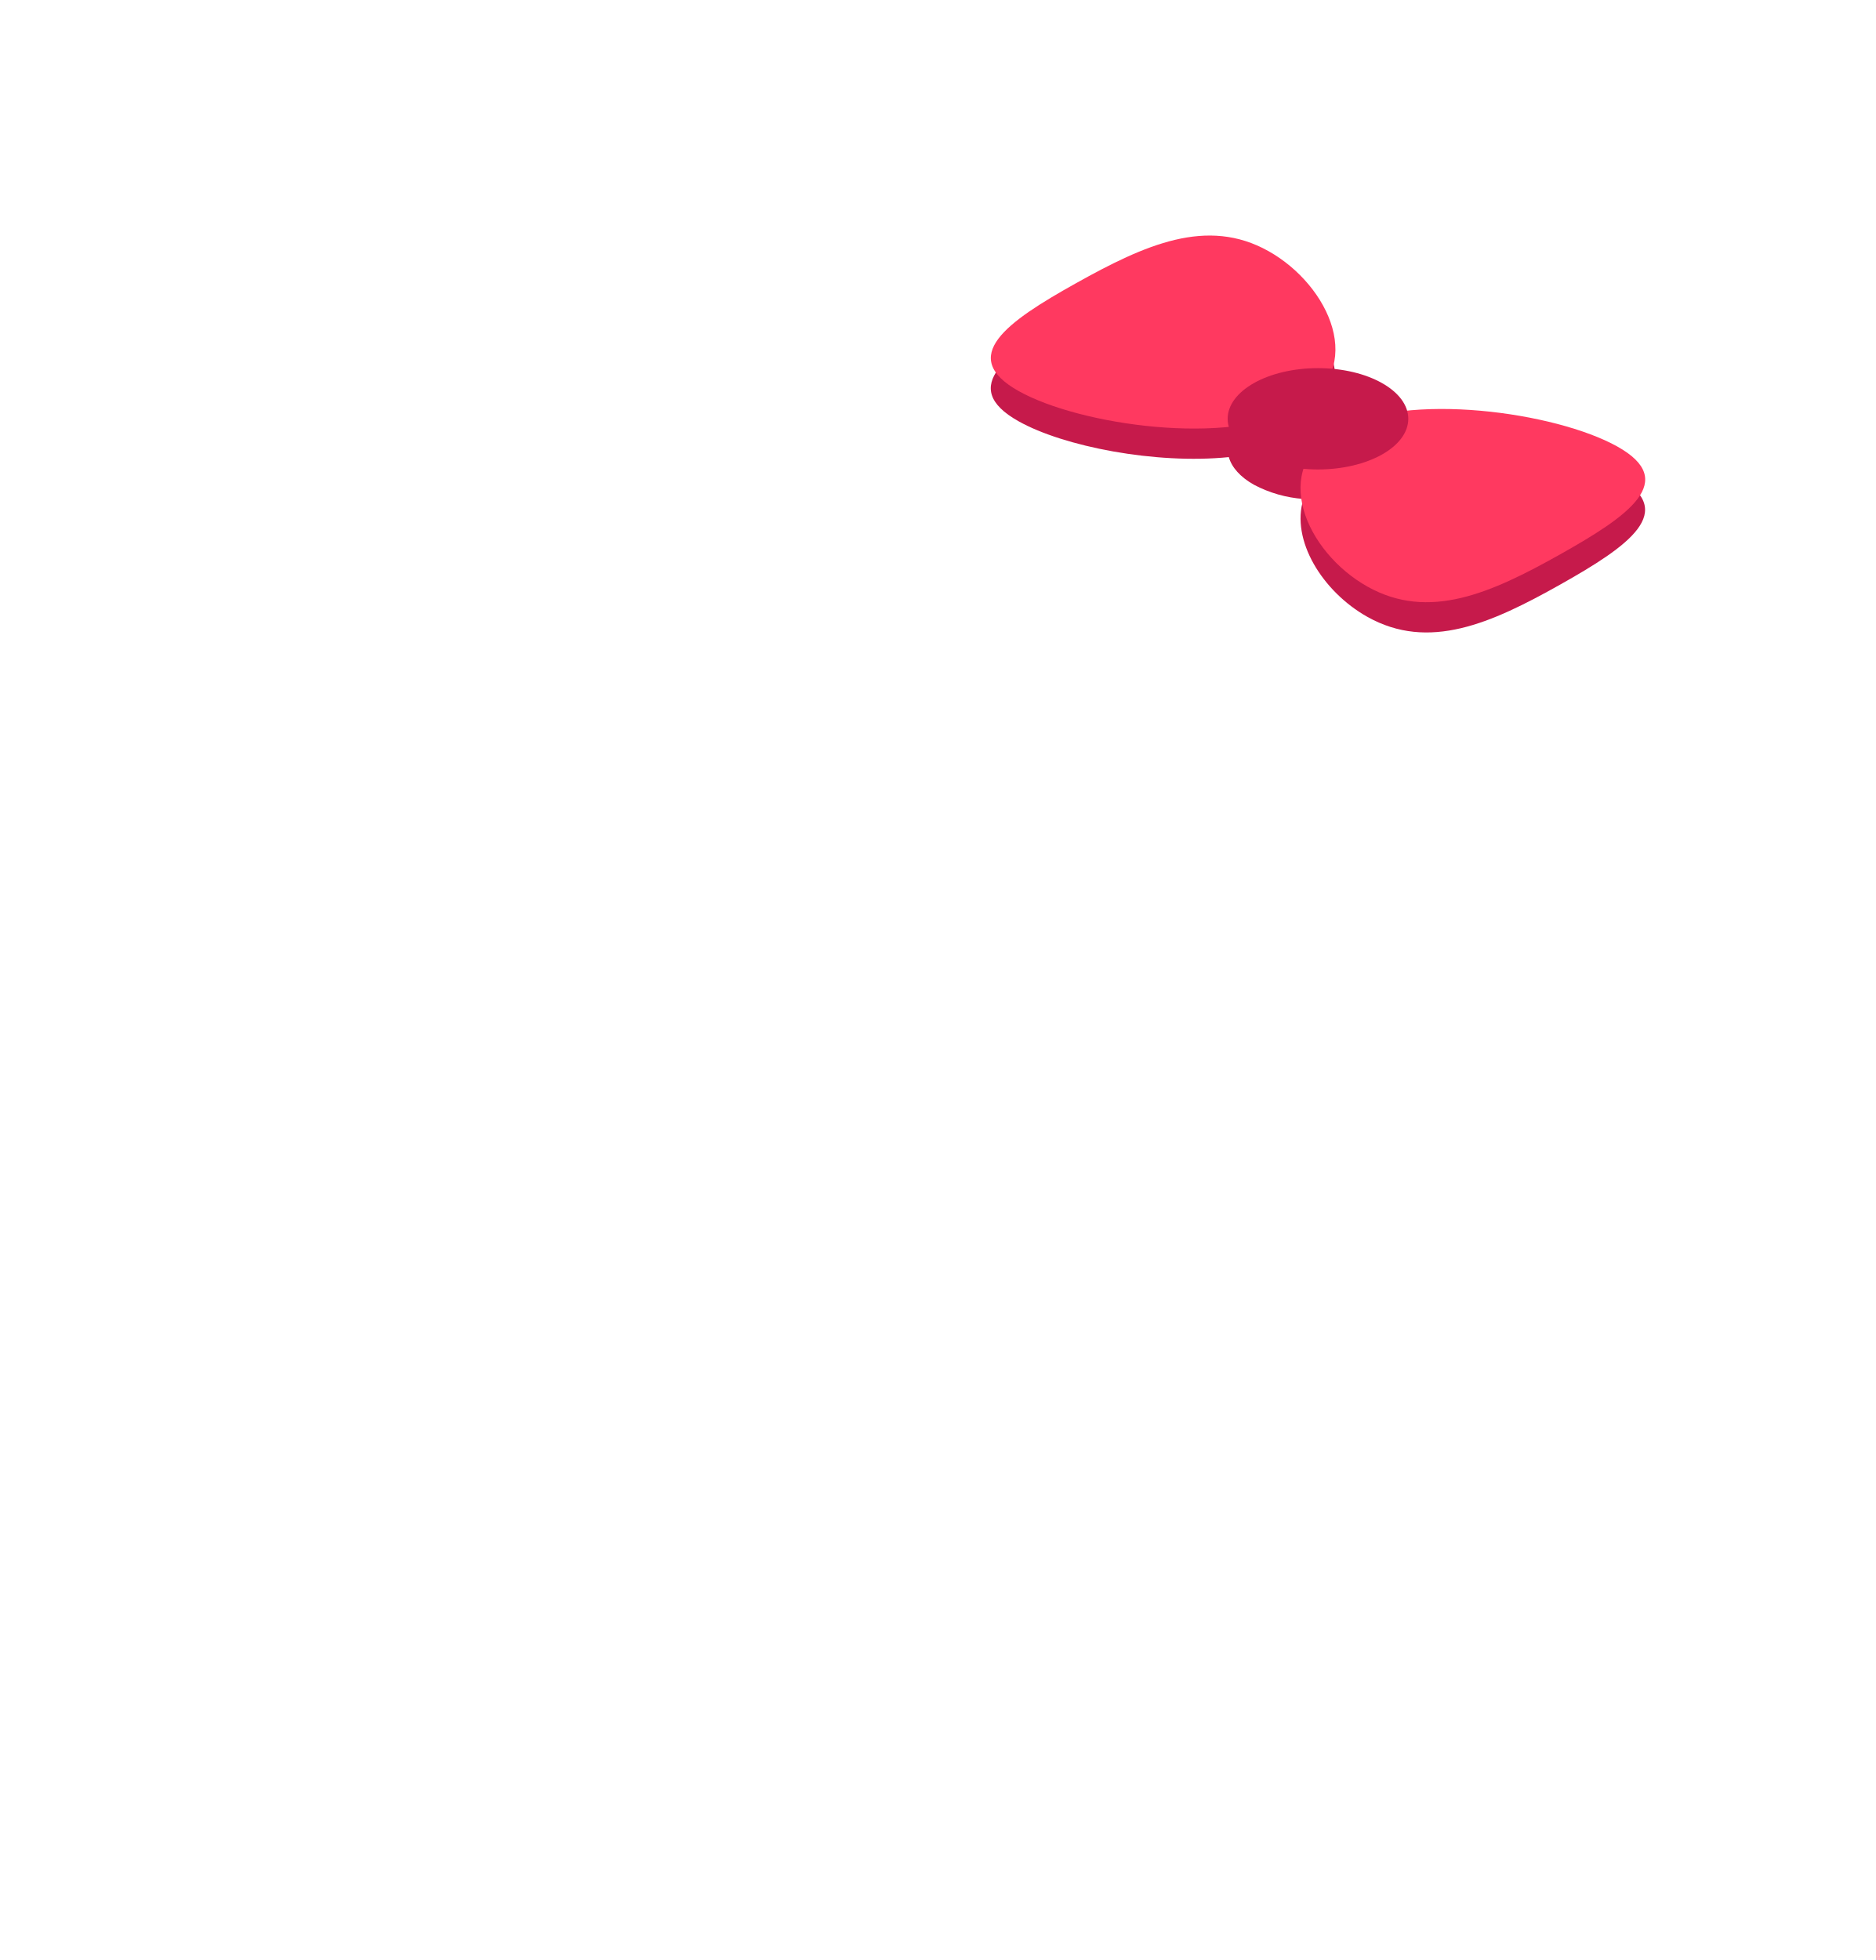
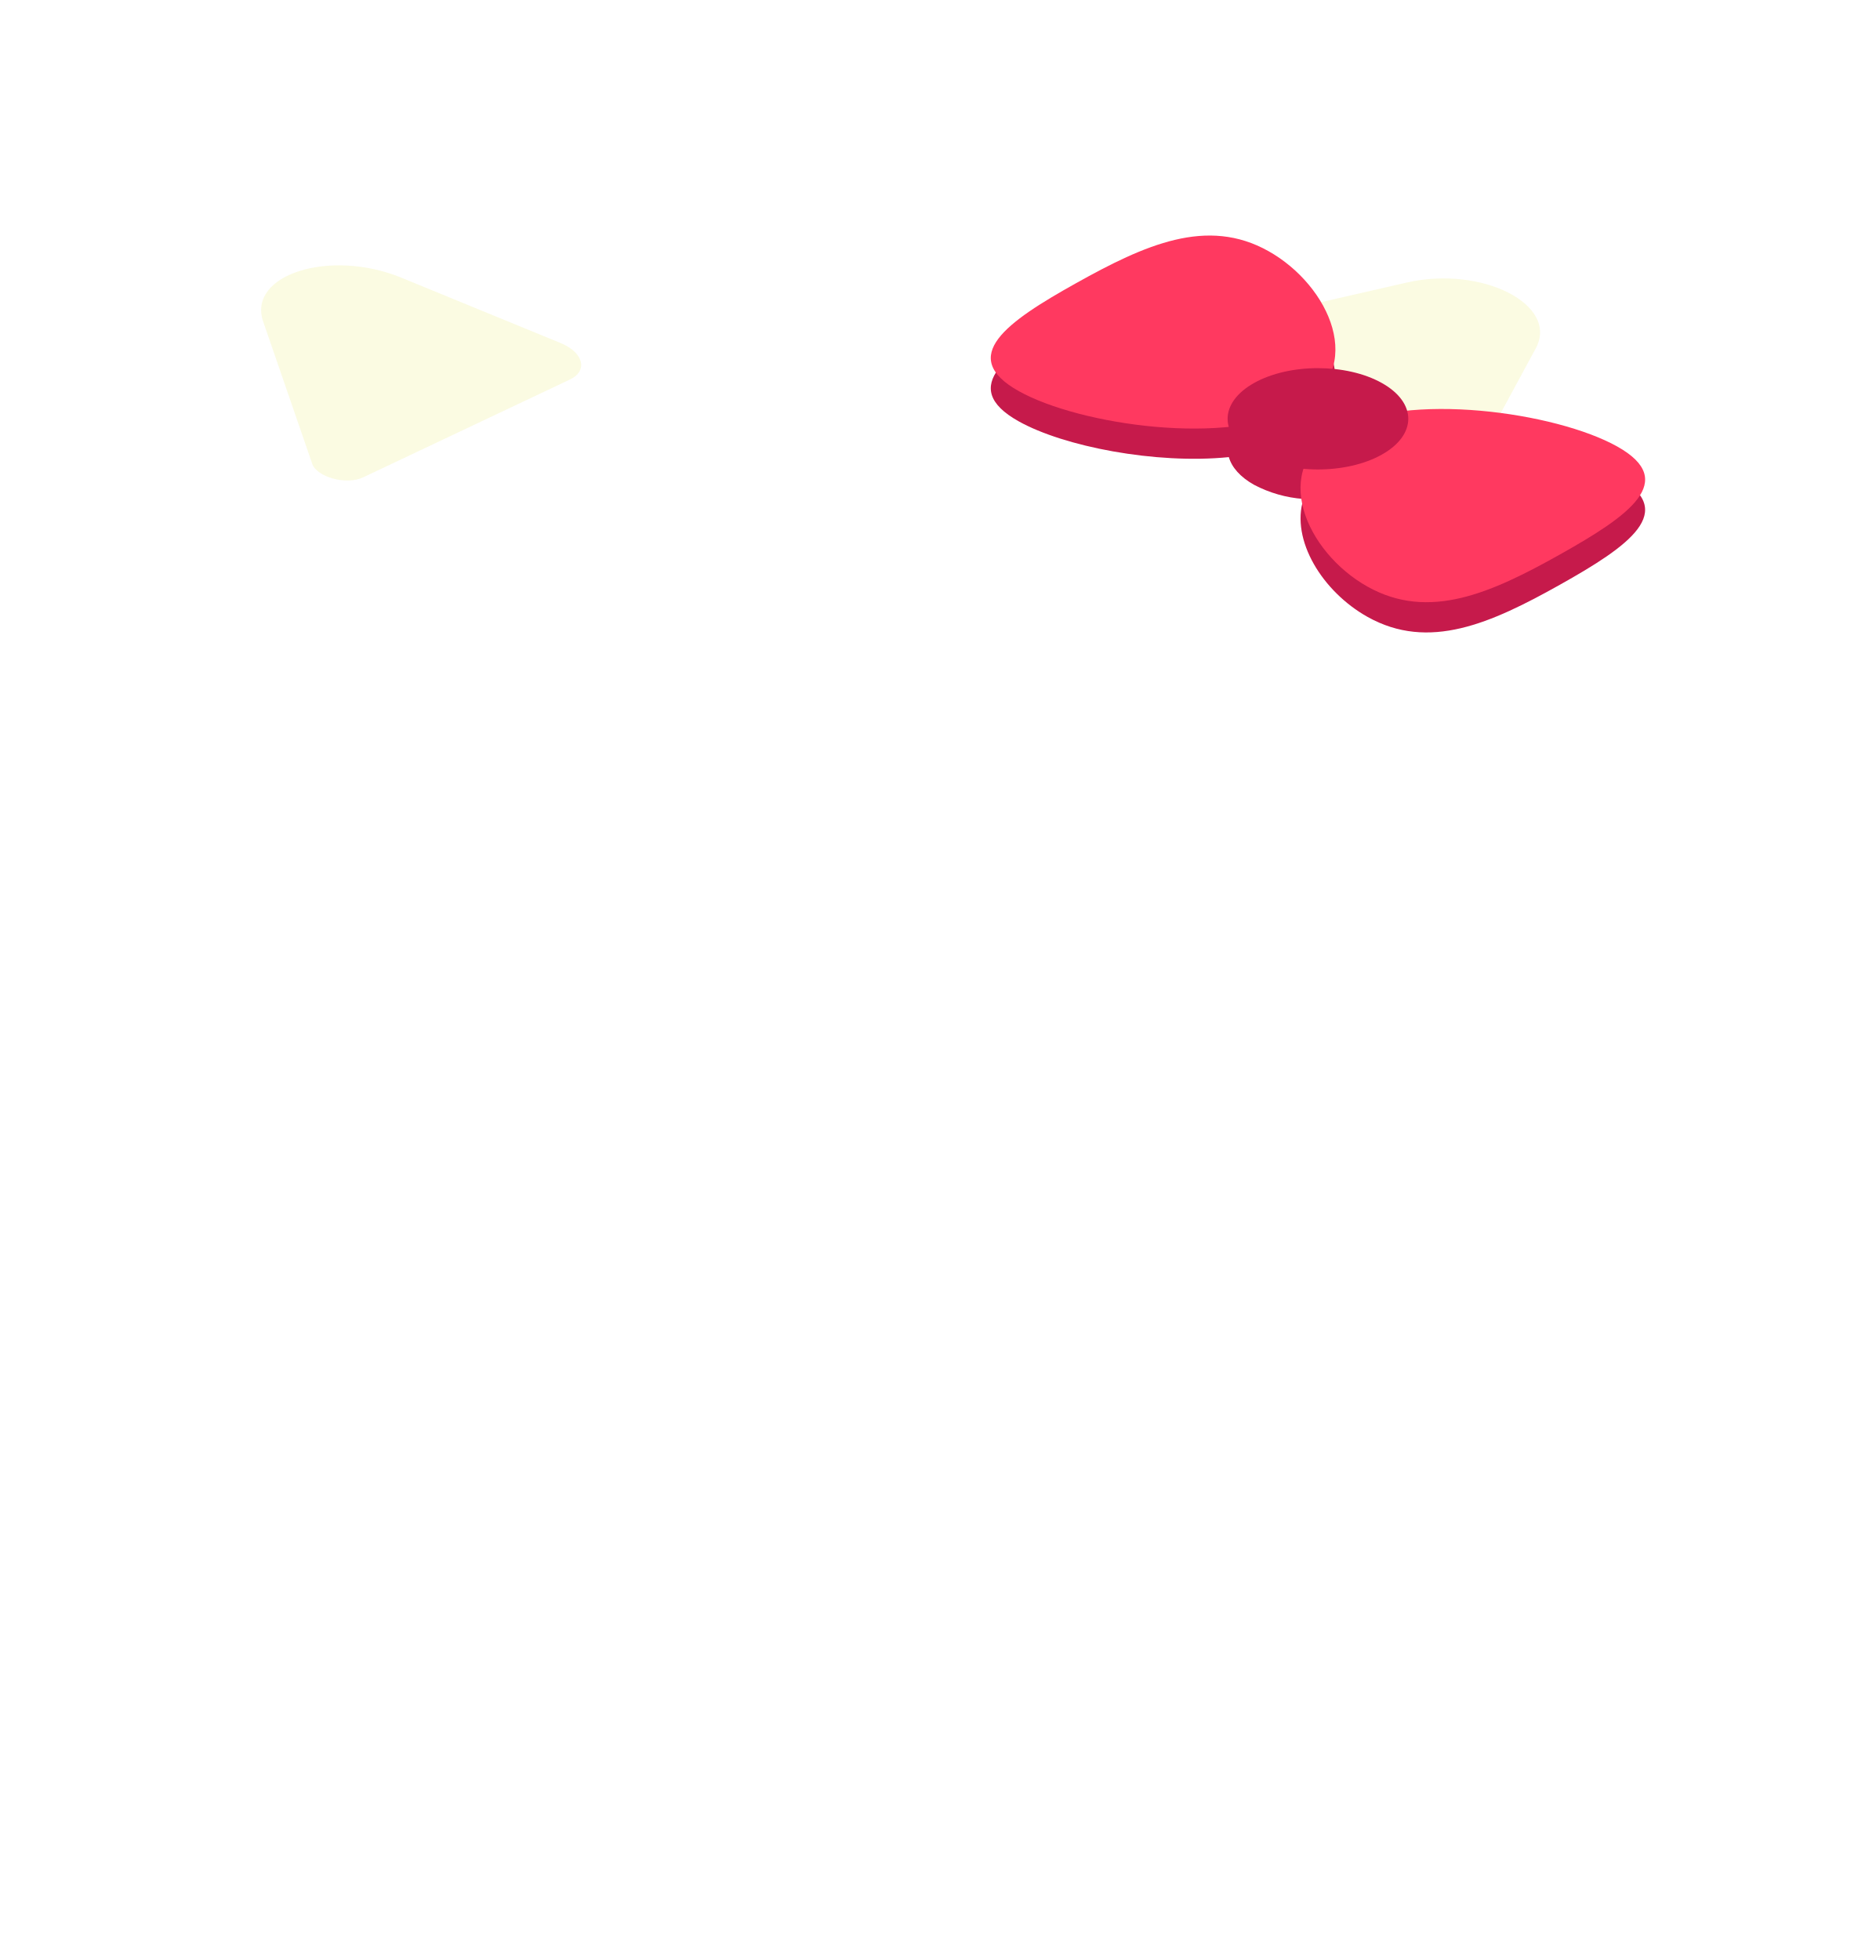
<svg xmlns="http://www.w3.org/2000/svg" viewBox="0 0 576 602">
  <defs>
    <style>
- 			.orj10cls-1{fill:#c61a4b;}
- 			.orj10cls-2{fill:#ff3960;}
- 			.orj10cls-3{fill:none;}
+ 			.orj10cls-1{fill:#fbfbe2;}
+ 			.orj10cls-2{fill:#c61a4b;}
+ 			.orj10cls-3{fill:#ff3960;}
+ 			.orj10cls-4{fill:none;}
		</style>
  </defs>
  <g id="Capa_2" data-name="Capa 2">
    <g id="Capa_3" data-name="Capa 3">
-       <path class="orj10cls-1" d="M496.77,146.45c-13.81-7.75-42.09-13.27-64.56-11-.9-3.12-3.48-6.11-7.77-8.51a38.46,38.46,0,0,0-15.16-4.34c4-12.61-5.84-28.47-19.65-36.22-18.87-10.57-37.94-2-59.14,9.88S294,118.83,312.89,129.4c13.81,7.75,42.08,13.27,64.55,11,.9,3.12,3.48,6.11,7.77,8.51a38.46,38.46,0,0,0,15.17,4.34c-4,12.61,5.83,28.47,19.64,36.22,18.87,10.57,38,2,59.14-9.88S515.63,157,496.77,146.45Z" />
-       <path class="orj10cls-2" d="M398.8,125.25c-21.19,11.88-67.05,5.43-85.91-5.14S309.3,98.83,330.49,87s40.27-20.45,59.14-9.87S420,113.37,398.8,125.25Z" />
-       <path class="orj10cls-2" d="M410.85,132c21.19-11.89,67-5.43,85.92,5.14s3.58,21.27-17.61,33.16-40.27,20.45-59.13,9.87S389.66,143.89,410.85,132Z" />
-       <ellipse class="orj10cls-1" cx="404.83" cy="128.63" rx="27.74" ry="15.56" />
-       <rect class="orj10cls-3" width="576" height="602" />
+       <path class="orj10cls-1" d="M123.31,85.3l48.86,20.05.14.06c7,2.93,8.31,8.53,2.76,11.15l-63.56,30.07c-5.1,2.41-14.13,0-15.66-4.24l0-.09-15-43.49C75.85,84.36,101.31,76.27,123.31,85.3Z" />
+       <path class="orj10cls-1" d="M432.06,86.79,380.58,98.58l-.15,0c-7.4,1.74-9.6,7.05-4.55,10.55l57.78,40.06c4.64,3.22,13.94,2.32,16.14-1.62l0-.08,21.91-40.46C479,93.63,455.25,81.48,432.06,86.79Z" />
+       <path class="orj10cls-2" d="M496.77,146.45c-13.81-7.74-42.08-13.26-64.56-11-.9-3.12-3.48-6.11-7.76-8.51a38.53,38.53,0,0,0-15.17-4.34c4-12.6-5.84-28.47-19.65-36.21-18.86-10.58-37.94-2-59.13,9.87S294,118.83,312.89,129.4c13.81,7.74,42.08,13.26,64.56,11,.9,3.12,3.48,6.11,7.76,8.51a38.54,38.54,0,0,0,15.17,4.34c-4,12.6,5.84,28.47,19.65,36.21,18.86,10.58,37.94,2,59.13-9.87S515.63,157,496.77,146.45Z" />
+       <path class="orj10cls-3" d="M398.8,125.25c-21.19,11.88-67.05,5.43-85.92-5.15S309.3,98.83,330.49,87s40.27-20.45,59.13-9.87S420,113.37,398.8,125.25Z" />
+       <path class="orj10cls-3" d="M410.85,132c21.19-11.88,67.05-5.43,85.92,5.15s3.58,21.27-17.61,33.15-40.27,20.45-59.13,9.87S389.66,143.89,410.85,132Z" />
+       <path class="orj10cls-2" d="M424.44,139.63c-10.83,6.08-28.4,6.08-39.24,0s-10.83-15.92,0-22,28.4-6.07,39.24,0S435.28,133.55,424.44,139.63Z" />
+       <rect class="orj10cls-4" width="576" height="602" />
    </g>
  </g>
</svg>
